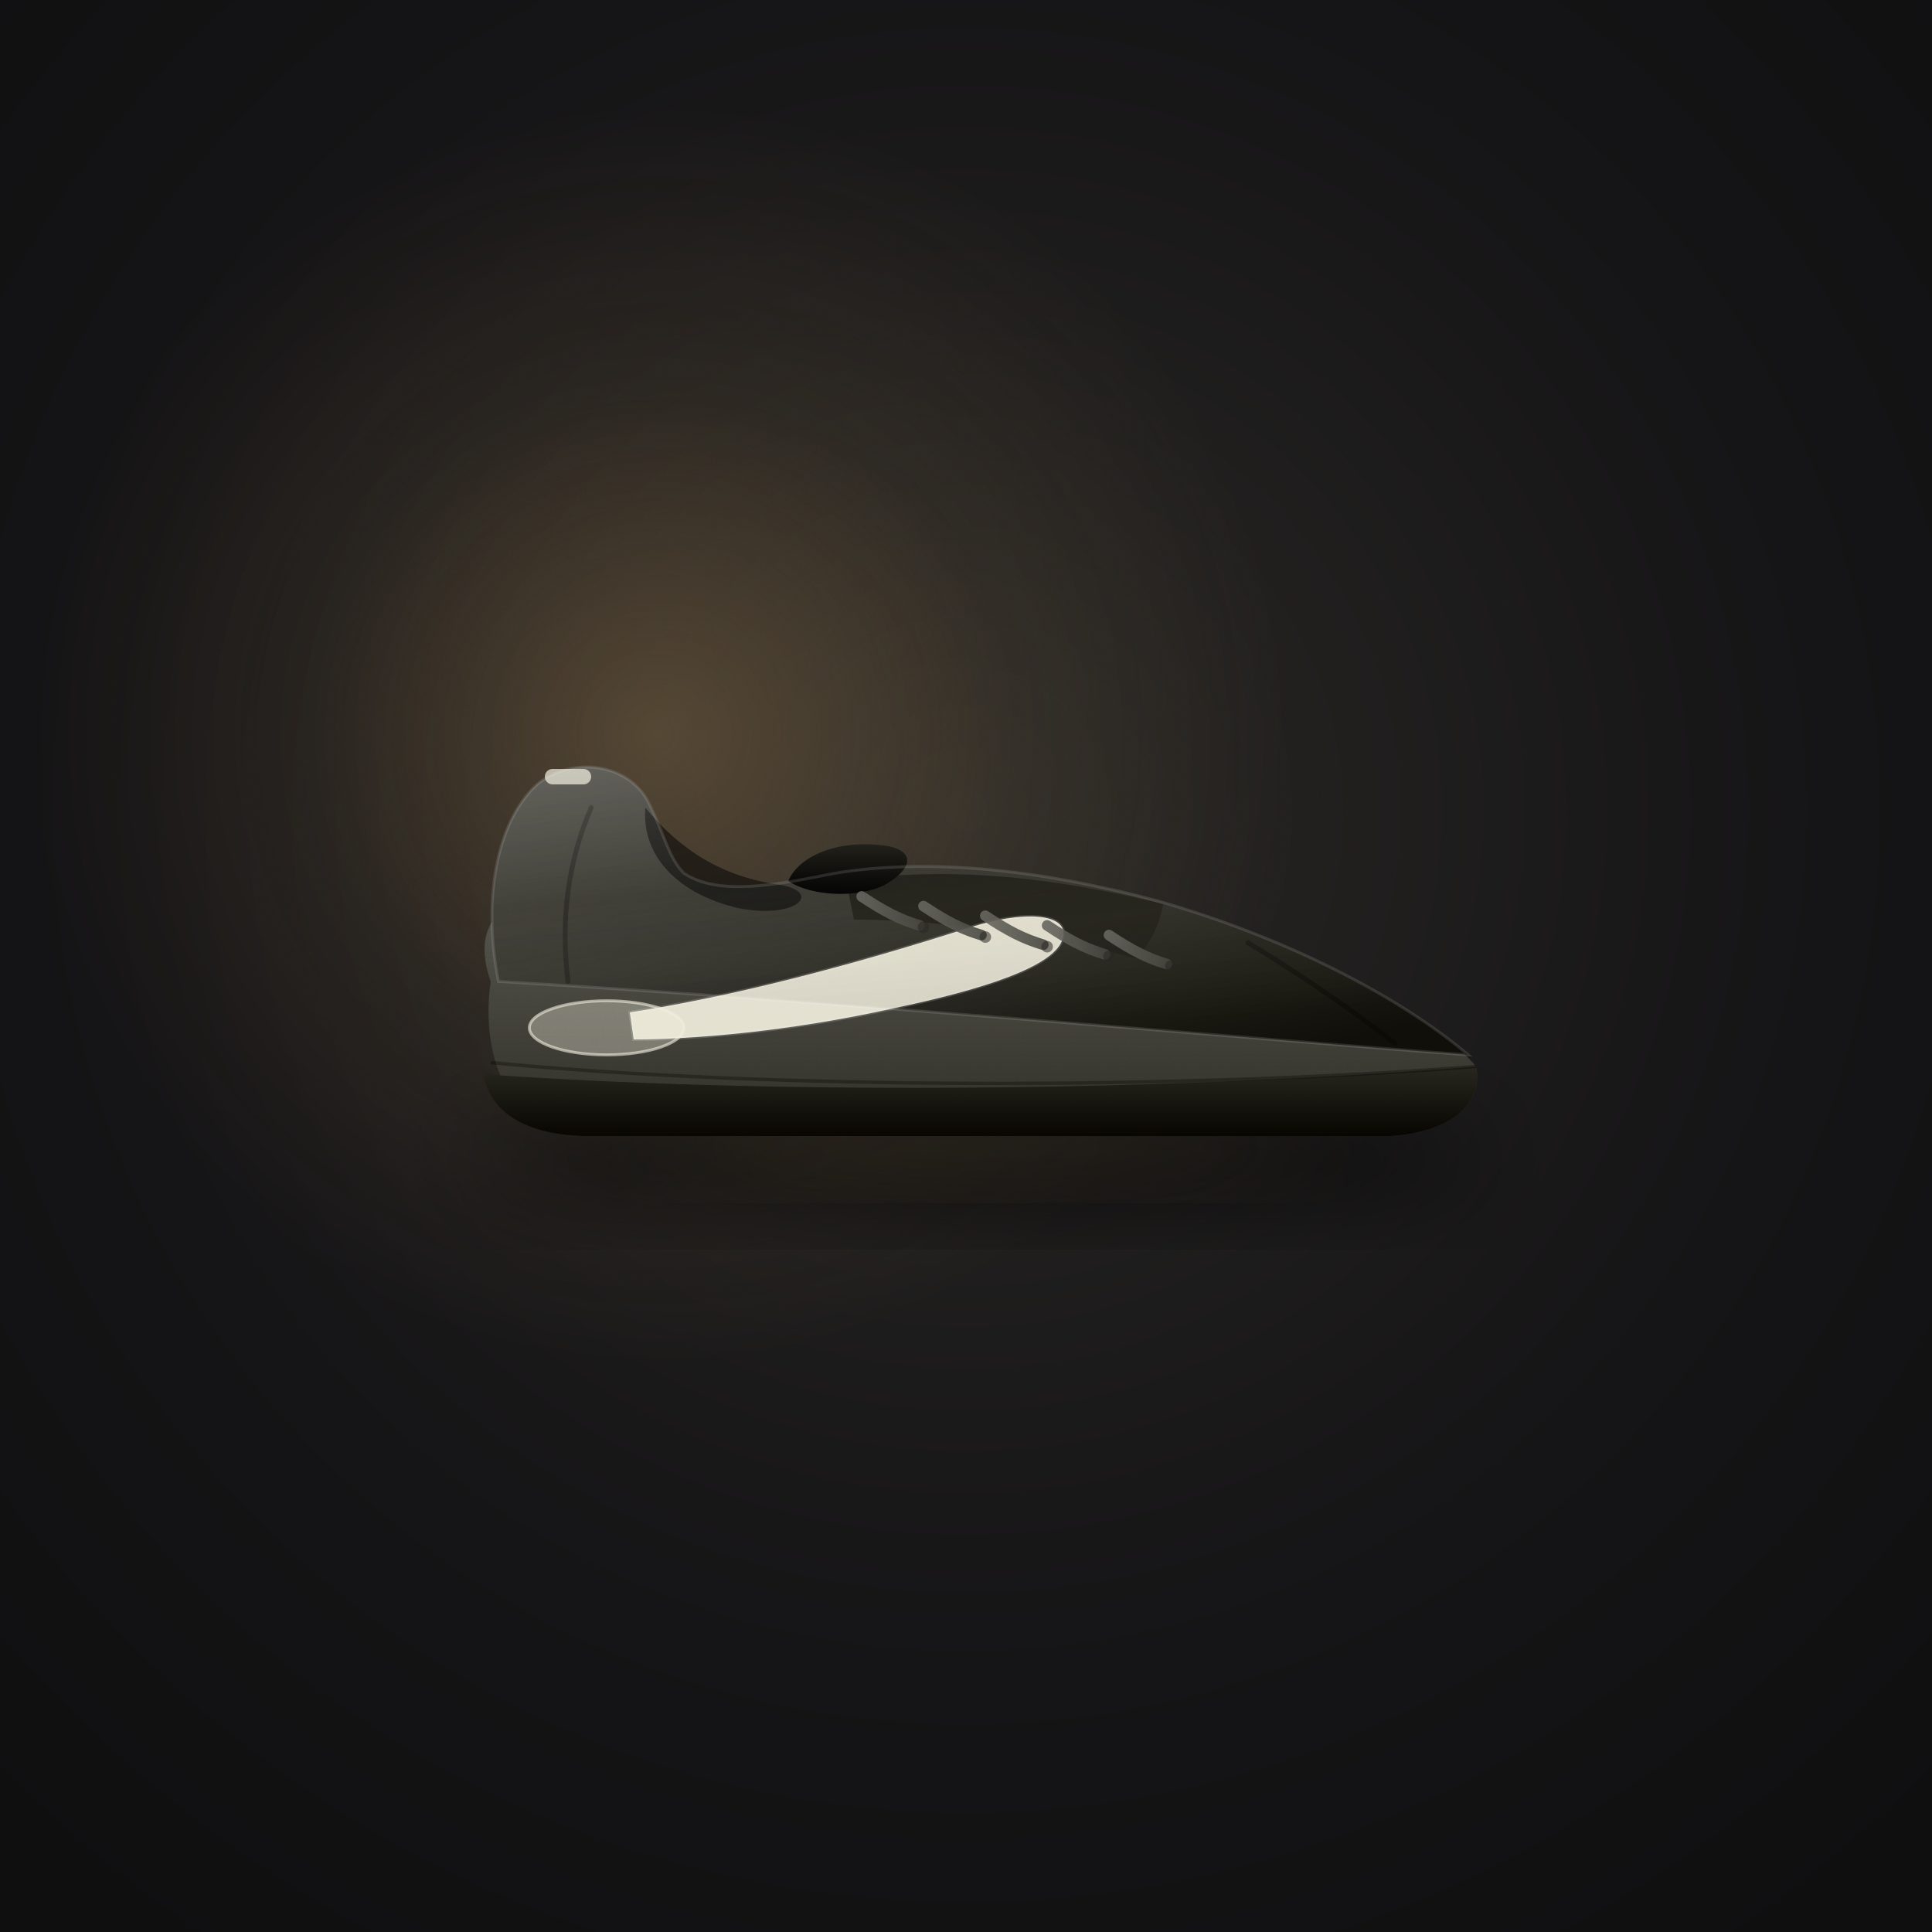
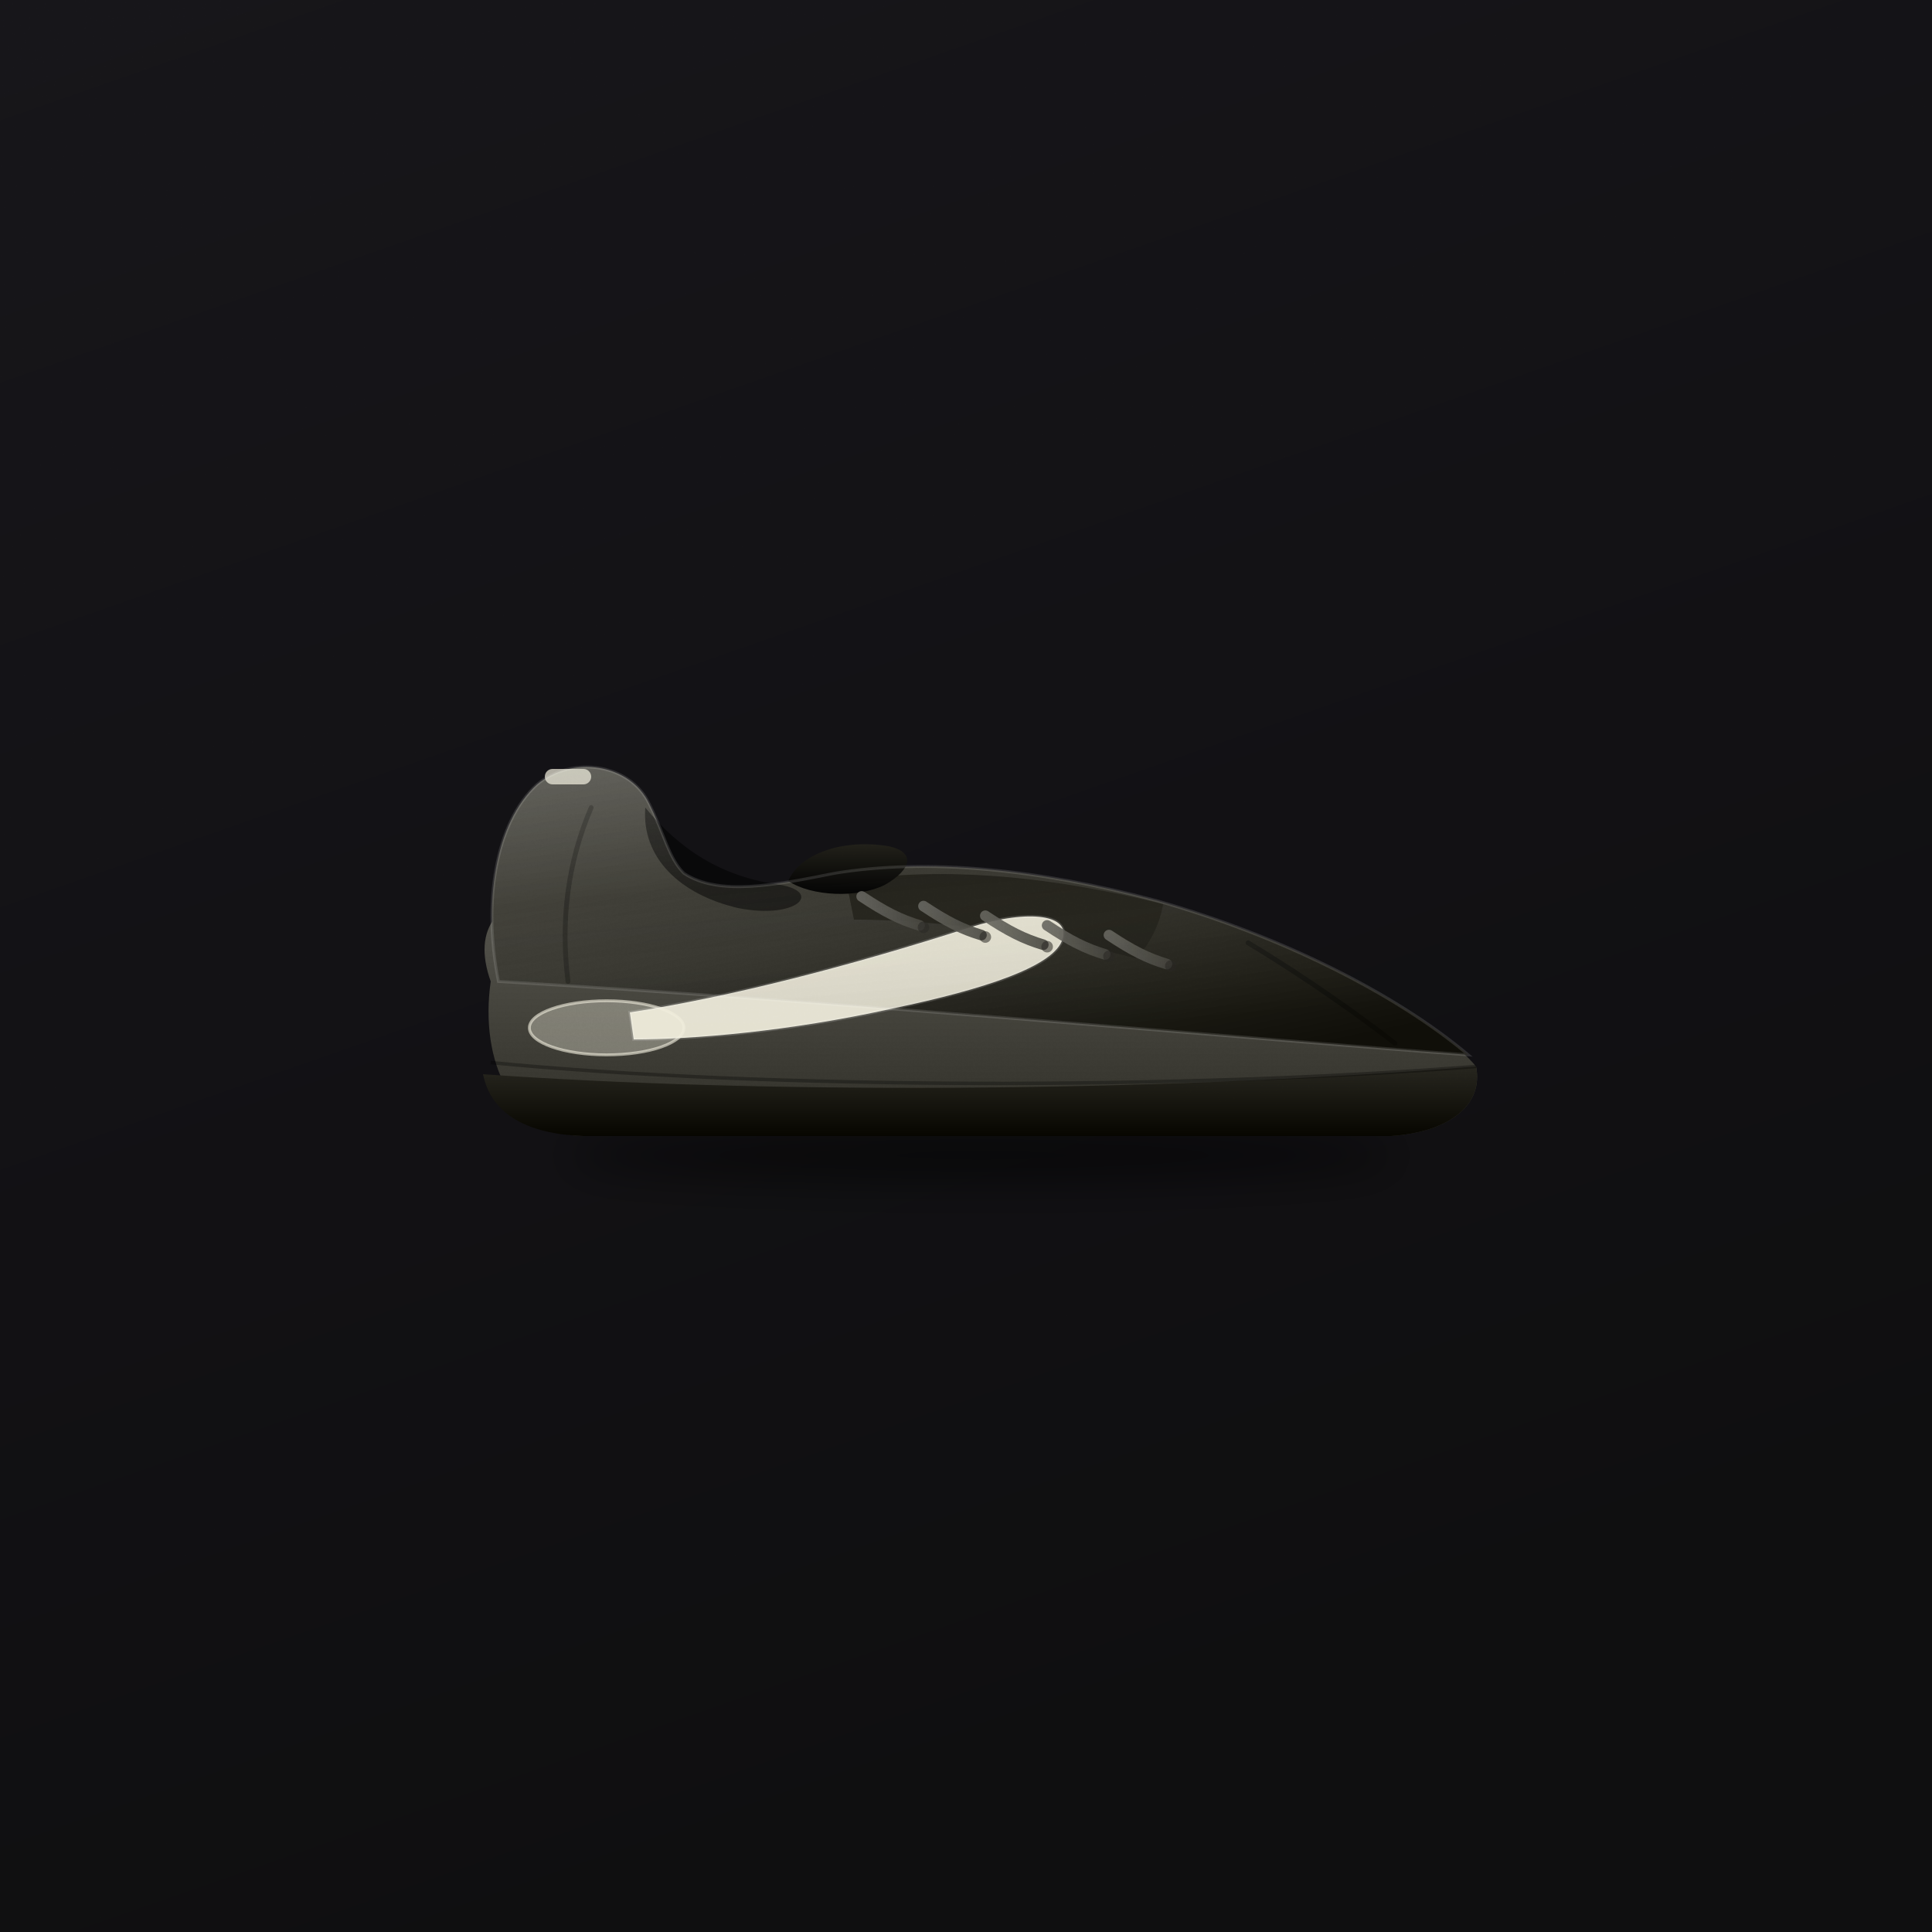
<svg xmlns="http://www.w3.org/2000/svg" viewBox="0 0 1000 1000" width="1000" height="1000" role="img">
  <defs>
-     <radialGradient id="bg" cx="0.5" cy="0.42" r="0.72">
-       <stop offset="0" stop-color="#2a2825" />
-       <stop offset="0.62" stop-color="#151416" />
+     <linearGradient id="bg" x1="0" y1="0" x2="0.35" y2="1">
+       <stop offset="0" stop-color="#17161a" />
+       <stop offset="0.6" stop-color="#121114" />
      <stop offset="1" stop-color="#0f0f10" />
-     </radialGradient>
-     <radialGradient id="bloom">
-       <stop offset="0" stop-color="#c9a063" stop-opacity="0.3" />
-       <stop offset="0.55" stop-color="#c9a063" stop-opacity="0.08" />
-       <stop offset="1" stop-color="#c9a063" stop-opacity="0" />
-     </radialGradient>
+     </linearGradient>
    <linearGradient id="upperGrad" x1="0.1" y1="0" x2="0.8" y2="1">
      <stop offset="0" stop-color="#4e4d46" />
      <stop offset="0.5" stop-color="#34332c" />
      <stop offset="1" stop-color="#12110a" />
    </linearGradient>
    <linearGradient id="midGrad" x1="0" y1="0" x2="0" y2="1">
      <stop offset="0" stop-color="#57564f" />
      <stop offset="1" stop-color="#2f2e27" />
    </linearGradient>
    <linearGradient id="soleGrad" x1="0" y1="0" x2="0" y2="1">
      <stop offset="0" stop-color="#27261f" />
      <stop offset="1" stop-color="#070600" />
    </linearGradient>
    <linearGradient id="collarGrad" x1="0" y1="0" x2="0" y2="1">
      <stop offset="0" stop-color="#22211a" />
      <stop offset="1" stop-color="#000000" />
    </linearGradient>
    <linearGradient id="lace" x1="0" y1="0" x2="1" y2="0">
      <stop offset="0" stop-color="#63625b" />
      <stop offset="1" stop-color="#45443d" />
    </linearGradient>
    <linearGradient id="sheen" x1="0" y1="0" x2="0.3" y2="1">
      <stop offset="0" stop-color="#ffffff" stop-opacity="0.22" />
      <stop offset="0.45" stop-color="#ffffff" stop-opacity="0.02" />
      <stop offset="1" stop-color="#000000" stop-opacity="0.18" />
    </linearGradient>
-     <filter id="soft" x="-40%" y="-40%" width="180%" height="180%">
-       <feGaussianBlur stdDeviation="26" />
+     <filter id="contact" x="-30%" y="-200%" width="160%" height="500%">
+       <feGaussianBlur stdDeviation="11" />
    </filter>
    <filter id="grain">
      <feTurbulence type="fractalNoise" baseFrequency="0.9" numOctaves="3" seed="66" />
      <feColorMatrix type="saturate" values="0" />
    </filter>
  </defs>
  <rect width="1000" height="1000" fill="url(#bg)" />
-   <circle cx="340" cy="380" r="330" fill="url(#bloom)" />
-   <ellipse cx="508" cy="600" rx="262" ry="26" fill="#000" opacity="0.6" filter="url(#soft)" />
-   <ellipse cx="508" cy="594" rx="160" ry="16" fill="#c9a063" opacity="0.14" filter="url(#soft)" />
+   <ellipse cx="508" cy="598" rx="215" ry="13" fill="#000" opacity="0.5" filter="url(#contact)" />
  <g transform="">
    <g transform="">
      <g transform="rotate(0 500 500)">
        <g transform="translate(150 250)">
          <path d="M104 258 C94 230, 108 214, 138 212 L470 242 C545 256, 596 280, 614 302 C618 322, 600 336, 570 338 L150 338 C116 336, 98 300, 104 258 Z" fill="url(#midGrad)" />
          <ellipse cx="164" cy="282" rx="40" ry="14" fill="#f2efdd" opacity="0.35" />
          <ellipse cx="164" cy="282" rx="40" ry="14" fill="none" stroke="#f2efdd" stroke-opacity="0.6" stroke-width="1.5" />
          <path d="M100 306 C104 326, 122 337, 152 338 L570 338 C600 336, 618 322, 614 302 C440 316, 240 316, 100 306 Z" fill="url(#soleGrad)" />
          <path d="M104 300 C250 314, 460 314, 614 302" fill="none" stroke="#000" stroke-opacity="0.3" stroke-width="1.8" />
          <path d="M108 258 C100 218, 106 176, 128 156 C146 141, 176 145, 186 166 C194 182, 196 194, 204 202 C222 214, 252 208, 282 202 C330 194, 388 200, 448 216 C512 234, 572 264, 610 296 C500 288, 280 268, 108 258 Z" fill="url(#upperGrad)" />
          <path d="M288 206 C340 198, 396 204, 452 218 C450 230, 444 240, 438 246 C384 232, 330 226, 292 226 Z" fill="#1e1d16" opacity="0.85" />
          <path d="M176 274 C228 266, 290 250, 352 230 C384 220, 404 224, 400 236 C396 250, 360 262, 312 272 C258 284, 208 288, 178 288 Z" fill="#f2efdd" opacity="0.92" />
          <path d="M176 274 C228 266, 290 250, 352 230 C384 220, 404 224, 400 236 C396 250, 360 262, 312 272 C258 284, 208 288, 178 288 Z" fill="none" stroke="#fff" stroke-opacity="0.16" stroke-width="1.5" />
          <path d="M496 238 C526 256, 554 276, 572 290" fill="none" stroke="#000" stroke-opacity="0.3" stroke-width="2.5" stroke-linecap="round" />
          <path d="M156 168 C144 196, 140 226, 144 258" fill="none" stroke="#000" stroke-opacity="0.26" stroke-width="2.5" stroke-linecap="round" />
          <path d="M258 206 C264 192, 286 184, 310 188 C324 191, 322 200, 308 208 C294 215, 270 214, 258 206 Z" fill="url(#collarGrad)" />
          <path d="M184 168 C202 190, 224 204, 254 208 C276 212, 262 226, 232 220 C202 213, 182 194, 184 168 Z" fill="#000" fill-opacity="0.5" />
          <path d="M296 214 C308 222, 316 226, 326 229" stroke="url(#lace)" stroke-width="5.5" stroke-linecap="round" fill="none" opacity="0.9" />
          <circle cx="328" cy="230" r="3" fill="#24231f" opacity="0.55" />
          <path d="M328 219 C340 227, 348 231, 358 234" stroke="url(#lace)" stroke-width="5.5" stroke-linecap="round" fill="none" opacity="0.9" />
          <circle cx="360" cy="235" r="3" fill="#24231f" opacity="0.55" />
          <path d="M360 224 C372 232, 380 236, 390 239" stroke="url(#lace)" stroke-width="5.5" stroke-linecap="round" fill="none" opacity="0.9" />
          <circle cx="392" cy="240" r="3" fill="#24231f" opacity="0.55" />
          <path d="M392 229 C404 237, 412 241, 422 244" stroke="url(#lace)" stroke-width="5.5" stroke-linecap="round" fill="none" opacity="0.9" />
          <circle cx="424" cy="245" r="3" fill="#24231f" opacity="0.55" />
          <path d="M424 234 C436 242, 444 246, 454 249" stroke="url(#lace)" stroke-width="5.5" stroke-linecap="round" fill="none" opacity="0.9" />
          <circle cx="456" cy="250" r="3" fill="#24231f" opacity="0.55" />
          <rect x="132" y="148" width="24" height="8" rx="4" fill="#f2efdd" opacity="0.7" />
          <path d="M108 258 C100 218, 106 176, 128 156 C146 141, 176 145, 186 166 C194 182, 196 194, 204 202 C222 214, 252 208, 282 202 C330 194, 388 200, 448 216 C512 234, 572 264, 610 296 C500 288, 280 268, 108 258 Z" fill="url(#sheen)" opacity="0.5" />
          <path d="M108 258 C100 218, 106 176, 128 156 C146 141, 176 145, 186 166 C194 182, 196 194, 204 202 C222 214, 252 208, 282 202 C330 194, 388 200, 448 216 C512 234, 572 264, 610 296 C500 288, 280 268, 108 258 Z" fill="none" stroke="#fff" stroke-opacity="0.12" stroke-width="1.5" />
        </g>
      </g>
    </g>
  </g>
  <rect width="1000" height="1000" filter="url(#grain)" opacity="0.045" style="mix-blend-mode:overlay" />
</svg>
